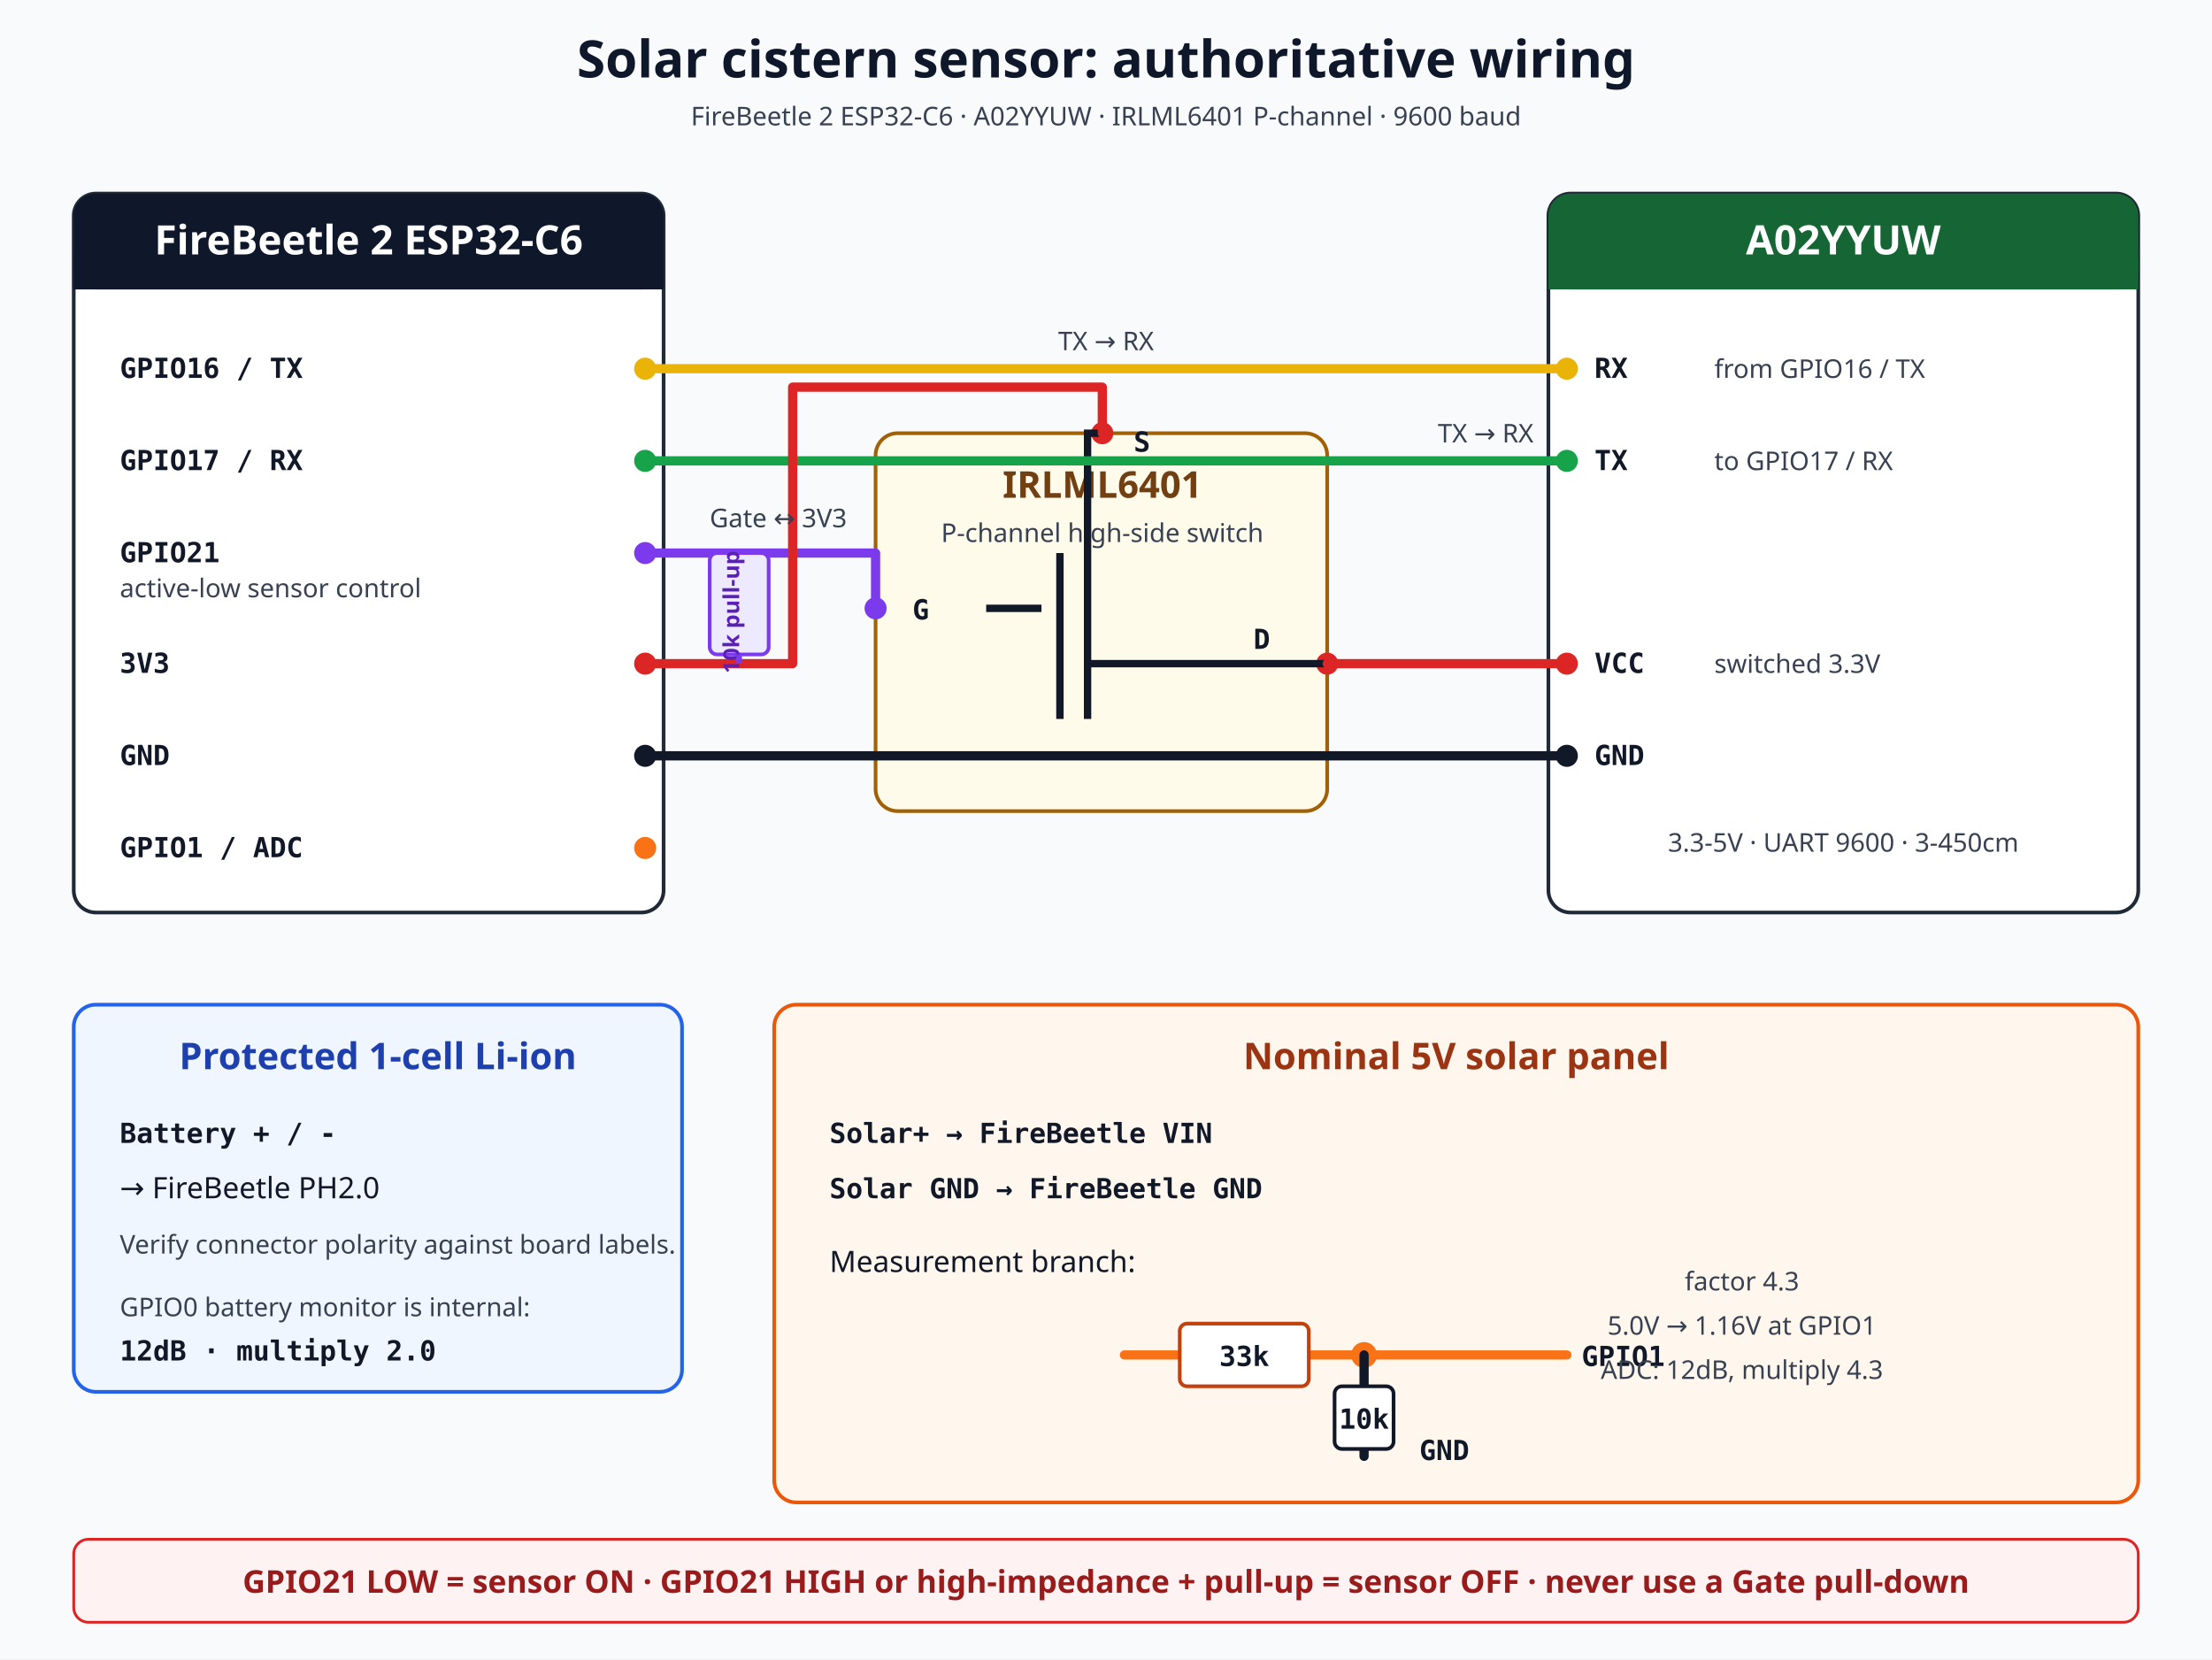
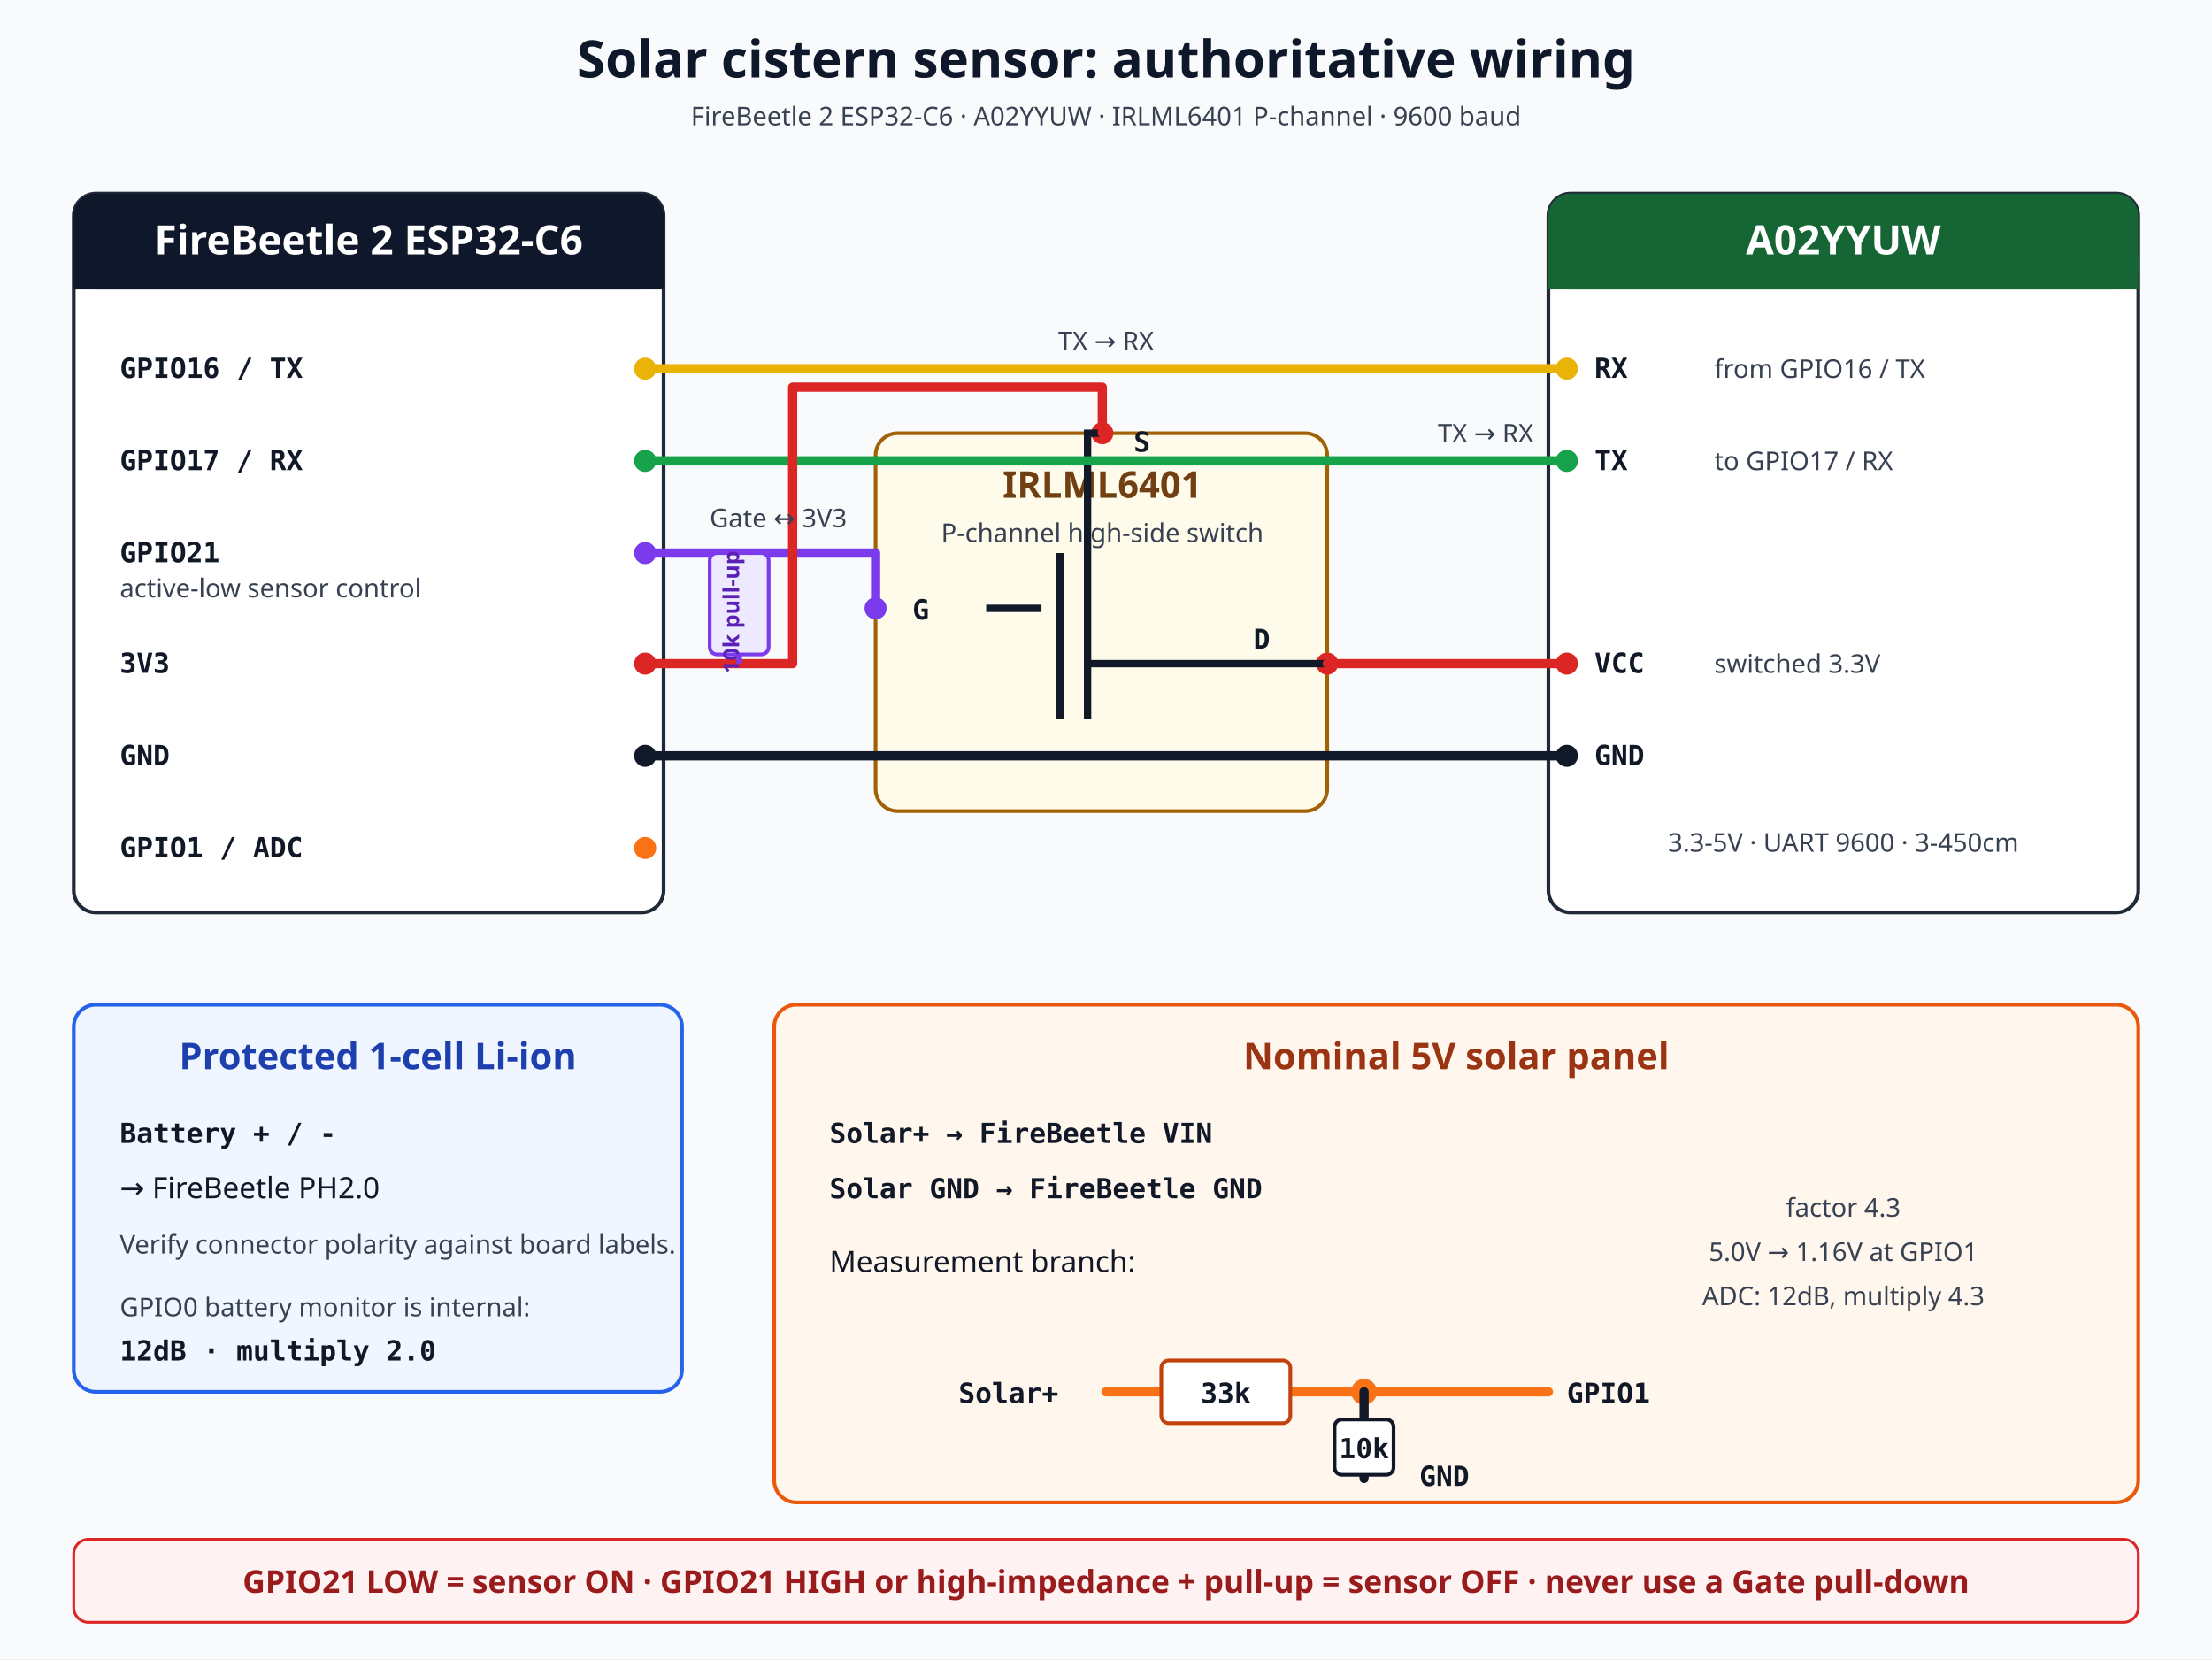
<svg xmlns="http://www.w3.org/2000/svg" width="1200" height="900" viewBox="0 0 1200 900" role="img" aria-labelledby="title desc">
  <defs>
    <style>.box{fill:#fff;stroke:#1f2937;stroke-width:2}.head{fill:#0f172a}.h{font:700 22px sans-serif;fill:#fff}.t{font:16px sans-serif;fill:#111827}.s{font:14px sans-serif;fill:#374151}.pin{font:700 15px monospace;fill:#111827}.wire{fill:none;stroke-width:5;stroke-linecap:round;stroke-linejoin:round}</style>
  </defs>
  <rect width="1200" height="900" fill="#f8fafc" />
  <text x="600" y="42" text-anchor="middle" font-family="sans-serif" font-size="28" font-weight="700" fill="#0f172a">Solar cistern sensor: authoritative wiring</text>
  <text x="600" y="68" text-anchor="middle" class="s">FireBeetle 2 ESP32-C6 · A02YYUW · IRLML6401 P-channel · 9600 baud</text>
  <g>
    <rect x="40" y="105" width="320" height="390" rx="12" class="box" />
    <rect x="40" y="105" width="320" height="52" rx="12" class="head" />
    <rect x="40" y="140" width="320" height="17" class="head" />
    <text x="200" y="138" text-anchor="middle" class="h">FireBeetle 2 ESP32-C6</text>
    <text x="65" y="205" class="pin">GPIO16 / TX</text>
    <circle cx="350" cy="200" r="6" fill="#eab308" />
    <text x="65" y="255" class="pin">GPIO17 / RX</text>
    <circle cx="350" cy="250" r="6" fill="#16a34a" />
    <text x="65" y="305" class="pin">GPIO21</text>
    <text x="65" y="324" class="s">active-low sensor control</text>
    <circle cx="350" cy="300" r="6" fill="#7c3aed" />
    <text x="65" y="365" class="pin">3V3</text>
    <circle cx="350" cy="360" r="6" fill="#dc2626" />
    <text x="65" y="415" class="pin">GND</text>
    <circle cx="350" cy="410" r="6" fill="#111827" />
    <text x="65" y="465" class="pin">GPIO1 / ADC</text>
    <circle cx="350" cy="460" r="6" fill="#f97316" />
  </g>
  <g>
    <rect x="475" y="235" width="245" height="205" rx="12" fill="#fffbeb" stroke="#a16207" stroke-width="2" />
    <text x="598" y="270" text-anchor="middle" font-family="sans-serif" font-size="20" font-weight="700" fill="#713f12">IRLML6401</text>
    <text x="598" y="294" text-anchor="middle" class="s">P-channel high-side switch</text>
    <circle cx="475" cy="330" r="6" fill="#7c3aed" />
    <text x="495" y="336" class="pin">G</text>
    <circle cx="598" cy="235" r="6" fill="#dc2626" />
    <text x="615" y="245" class="pin">S</text>
    <circle cx="720" cy="360" r="6" fill="#dc2626" />
    <text x="680" y="352" class="pin">D</text>
    <path d="M535 330 H565 M575 300 V390 M590 300 V390 M590 360 H720 M590 300 V235 H598" stroke="#111827" stroke-width="4" fill="none" />
  </g>
  <g>
    <rect x="840" y="105" width="320" height="390" rx="12" class="box" />
    <rect x="840" y="105" width="320" height="52" rx="12" fill="#166534" />
    <rect x="840" y="140" width="320" height="17" fill="#166534" />
    <text x="1000" y="138" text-anchor="middle" class="h">A02YYUW</text>
    <text x="865" y="205" class="pin">RX</text>
    <circle cx="850" cy="200" r="6" fill="#eab308" />
    <text x="930" y="205" class="s">from GPIO16 / TX</text>
    <text x="865" y="255" class="pin">TX</text>
    <circle cx="850" cy="250" r="6" fill="#16a34a" />
    <text x="930" y="255" class="s">to GPIO17 / RX</text>
    <text x="865" y="365" class="pin">VCC</text>
    <circle cx="850" cy="360" r="6" fill="#dc2626" />
    <text x="930" y="365" class="s">switched 3.3V</text>
    <text x="865" y="415" class="pin">GND</text>
    <circle cx="850" cy="410" r="6" fill="#111827" />
    <text x="1000" y="462" text-anchor="middle" class="s">3.3-5V · UART 9600 · 3-450cm</text>
  </g>
  <path d="M350 200 H850" class="wire" stroke="#eab308" />
  <text x="600" y="190" text-anchor="middle" class="s">TX → RX</text>
  <path d="M850 250 H350" class="wire" stroke="#16a34a" />
  <text x="780" y="240" class="s">TX → RX</text>
  <path d="M350 300 H475 V330" class="wire" stroke="#7c3aed" />
  <path d="M350 360 H430 V210 H598 V235" class="wire" stroke="#dc2626" />
  <path d="M720 360 H850" class="wire" stroke="#dc2626" />
  <path d="M350 410 H850" class="wire" stroke="#111827" />
  <g>
    <rect x="385" y="300" width="32" height="55" rx="4" fill="#ede9fe" stroke="#7c3aed" stroke-width="2" />
    <text x="401" y="332" text-anchor="middle" font-family="sans-serif" font-size="12" font-weight="700" fill="#5b21b6" transform="rotate(-90 401 332)">10k pull-up</text>
    <path d="M401 300 V300 M401 355 V360" stroke="#7c3aed" stroke-width="3" />
  </g>
  <text x="385" y="286" class="s" fill="#5b21b6">Gate ↔ 3V3</text>
  <g>
    <rect x="40" y="545" width="330" height="210" rx="12" fill="#eff6ff" stroke="#2563eb" stroke-width="2" />
    <text x="205" y="580" text-anchor="middle" font-family="sans-serif" font-size="20" font-weight="700" fill="#1e40af">Protected 1-cell Li-ion</text>
    <text x="65" y="620" class="pin">Battery + / -</text>
    <text x="65" y="650" class="t">→ FireBeetle PH2.0</text>
    <text x="65" y="680" class="s">Verify connector polarity against board labels.</text>
    <text x="65" y="714" class="s">GPIO0 battery monitor is internal:</text>
    <text x="65" y="738" class="pin">12dB · multiply 2.0</text>
  </g>
  <g>
    <rect x="420" y="545" width="740" height="270" rx="12" fill="#fff7ed" stroke="#ea580c" stroke-width="2" />
    <text x="790" y="580" text-anchor="middle" font-family="sans-serif" font-size="20" font-weight="700" fill="#9a3412">Nominal 5V solar panel</text>
    <text x="450" y="620" class="pin">Solar+ → FireBeetle VIN</text>
    <text x="450" y="650" class="pin">Solar GND → FireBeetle GND</text>
    <text x="450" y="690" class="t">Measurement branch:</text>
-     <path d="M610 735 H740" class="wire" stroke="#f97316" />
-     <rect x="640" y="718" width="70" height="34" rx="4" fill="#fff" stroke="#c2410c" stroke-width="2" />
-     <text x="675" y="741" text-anchor="middle" class="pin">33k</text>
-     <circle cx="740" cy="735" r="7" fill="#f97316" />
-     <path d="M740 735 H850" class="wire" stroke="#f97316" />
-     <text x="858" y="741" class="pin">GPIO1</text>
-     <path d="M740 735 V790" class="wire" stroke="#111827" />
-     <rect x="724" y="752" width="32" height="34" rx="4" fill="#fff" stroke="#111827" stroke-width="2" />
-     <text x="740" y="775" text-anchor="middle" class="pin">10k</text>
-     <text x="770" y="792" class="pin">GND</text>
-     <text x="945" y="700" text-anchor="middle" class="s">factor 4.3</text>
-     <text x="945" y="724" text-anchor="middle" class="s">5.0V → 1.16V at GPIO1</text>
-     <text x="945" y="748" text-anchor="middle" class="s">ADC: 12dB, multiply 4.3</text>
+     <text x="1000" y="660" text-anchor="middle" class="s">factor 4.3</text>
+     <text x="1000" y="684" text-anchor="middle" class="s">5.0V → 1.16V at GPIO1</text>
+     <text x="1000" y="708" text-anchor="middle" class="s">ADC: 12dB, multiply 4.3</text>
+     <text x="520" y="761" class="pin">Solar+</text>
+     <path d="M600 755 H740" class="wire" stroke="#f97316" />
+     <rect x="630" y="738" width="70" height="34" rx="4" fill="#fff" stroke="#c2410c" stroke-width="2" />
+     <text x="665" y="761" text-anchor="middle" class="pin">33k</text>
+     <circle cx="740" cy="755" r="7" fill="#f97316" />
+     <path d="M740 755 H840" class="wire" stroke="#f97316" />
+     <text x="850" y="761" class="pin">GPIO1</text>
+     <path d="M740 755 V802" class="wire" stroke="#111827" />
+     <rect x="724" y="770" width="32" height="30" rx="4" fill="#fff" stroke="#111827" stroke-width="2" />
+     <text x="740" y="791" text-anchor="middle" class="pin">10k</text>
+     <text x="770" y="806" class="pin">GND</text>
  </g>
  <g>
    <rect x="40" y="835" width="1120" height="45" rx="8" fill="#fef2f2" stroke="#dc2626" stroke-width="1.5" />
    <text x="600" y="864" text-anchor="middle" font-family="sans-serif" font-size="17" font-weight="700" fill="#991b1b">GPIO21 LOW = sensor ON · GPIO21 HIGH or high-impedance + pull-up = sensor OFF · never use a Gate pull-down</text>
  </g>
</svg>
